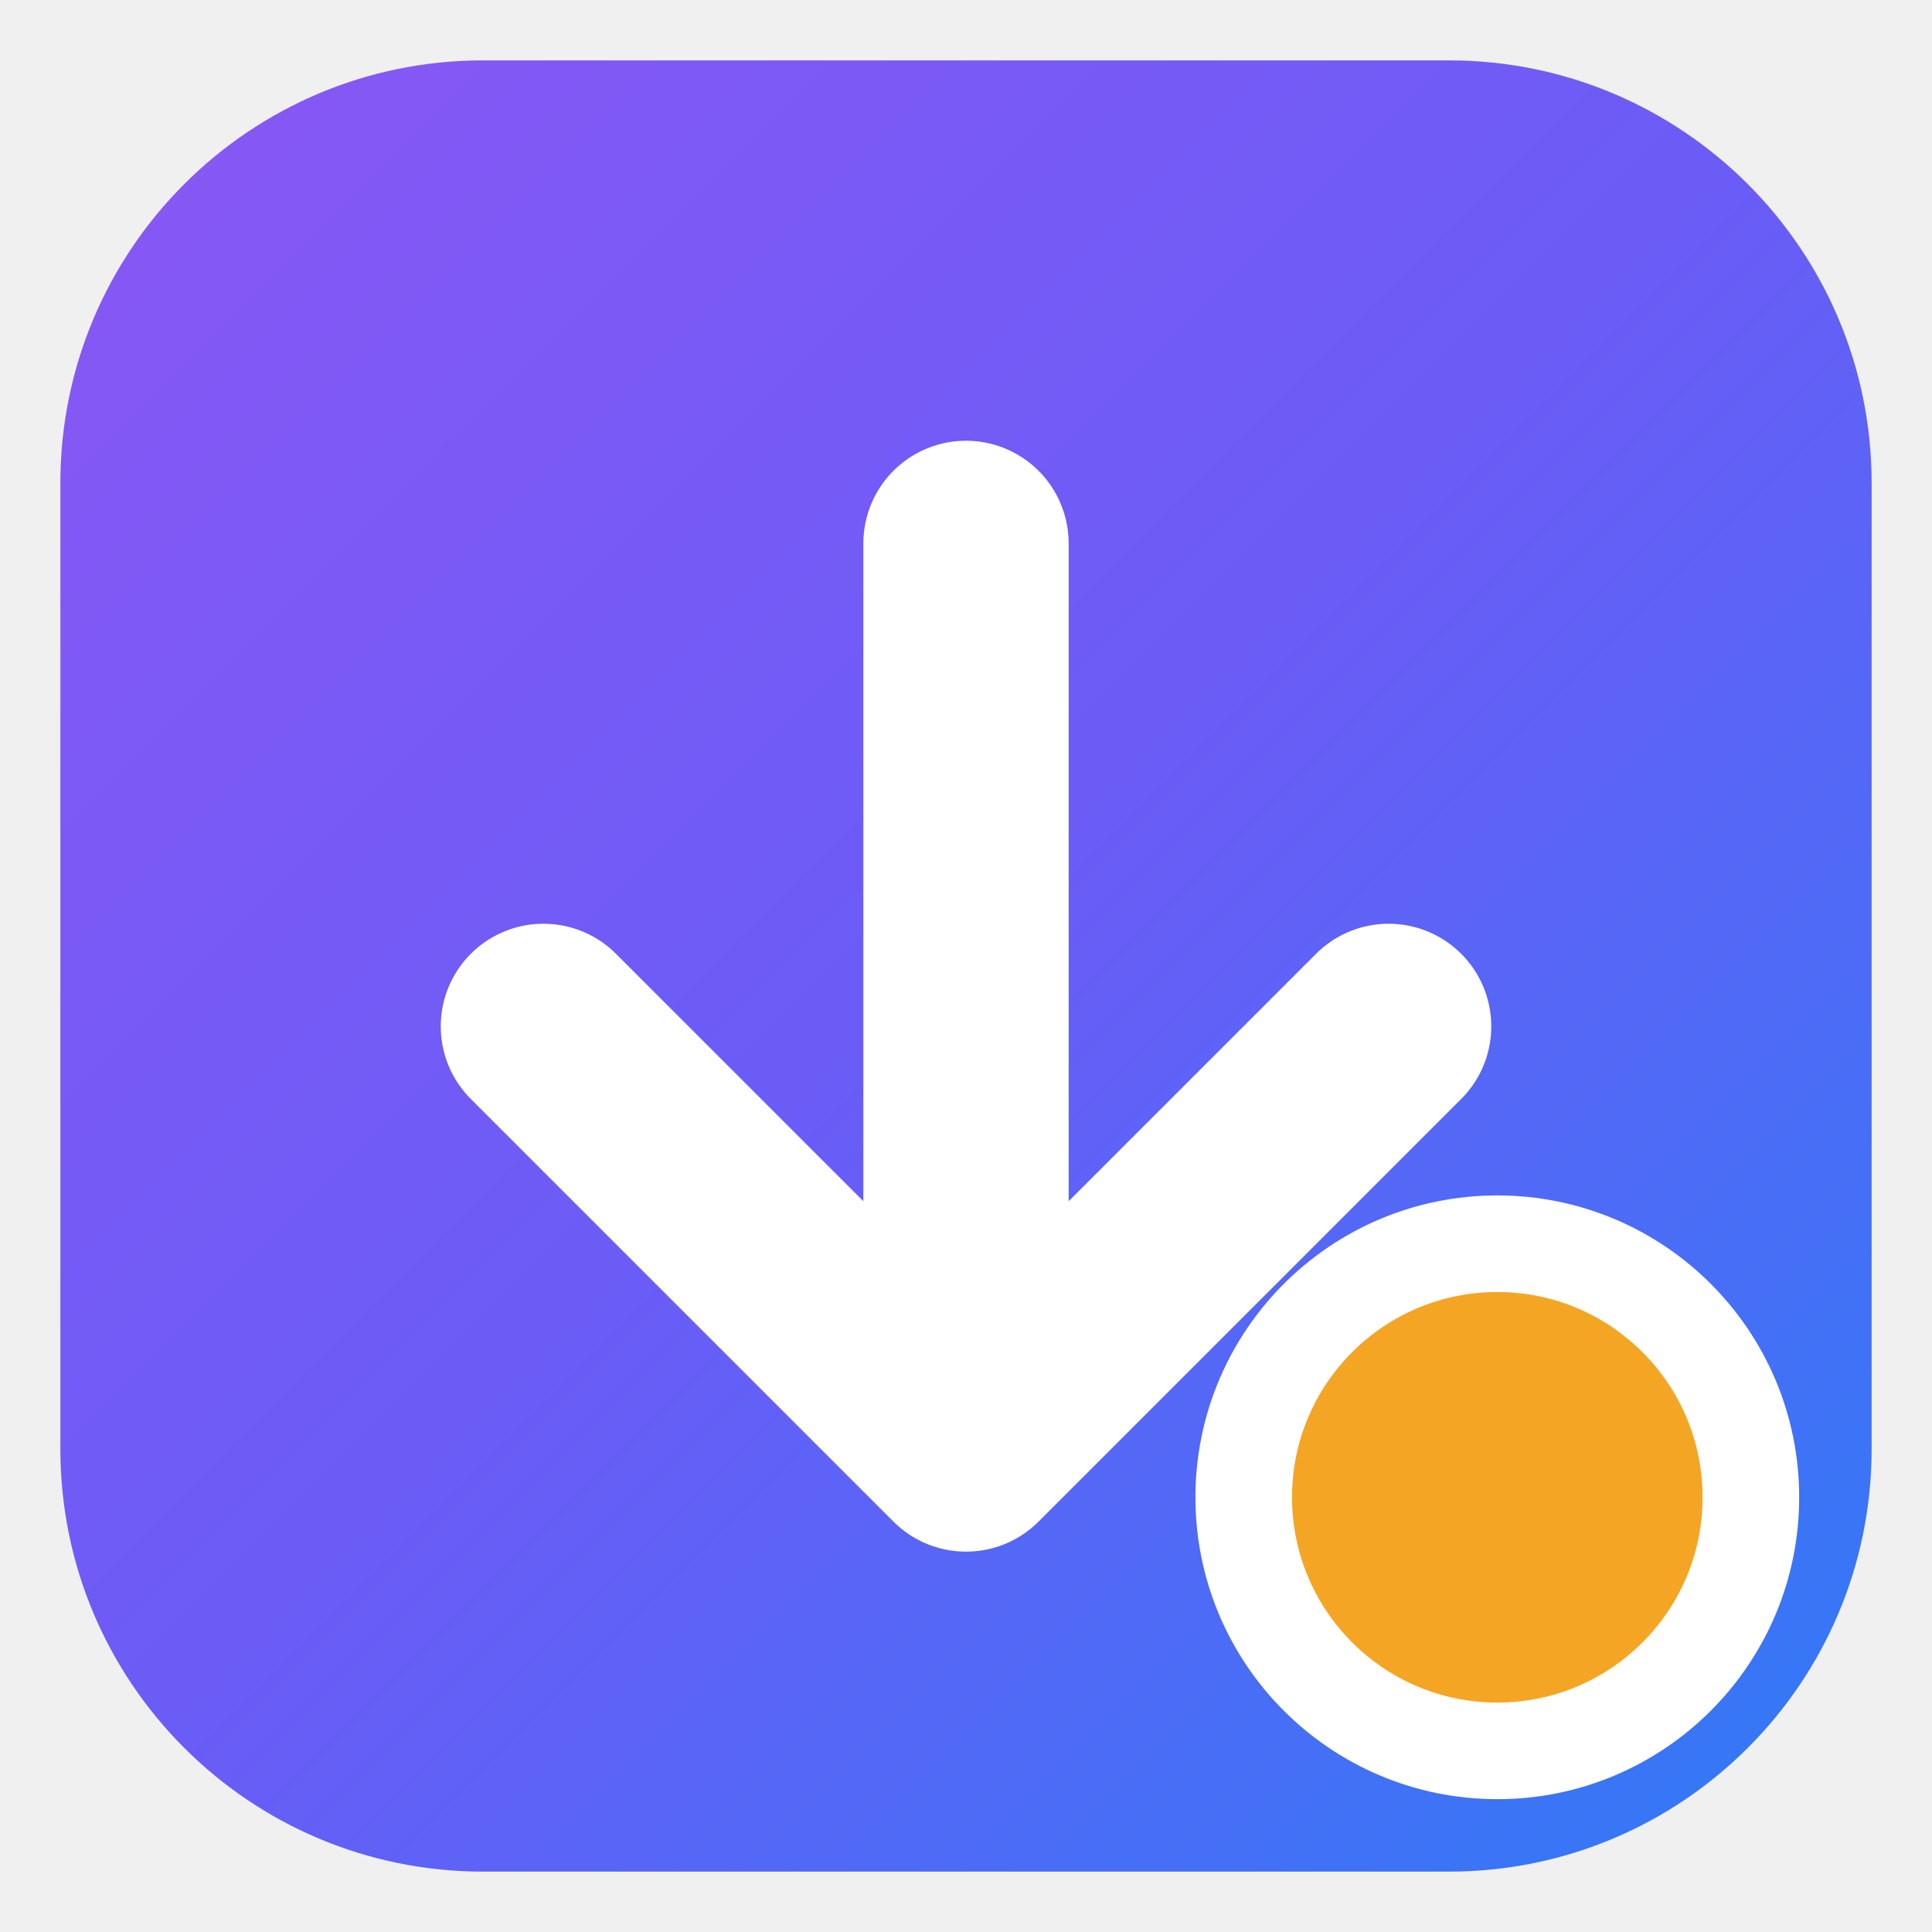
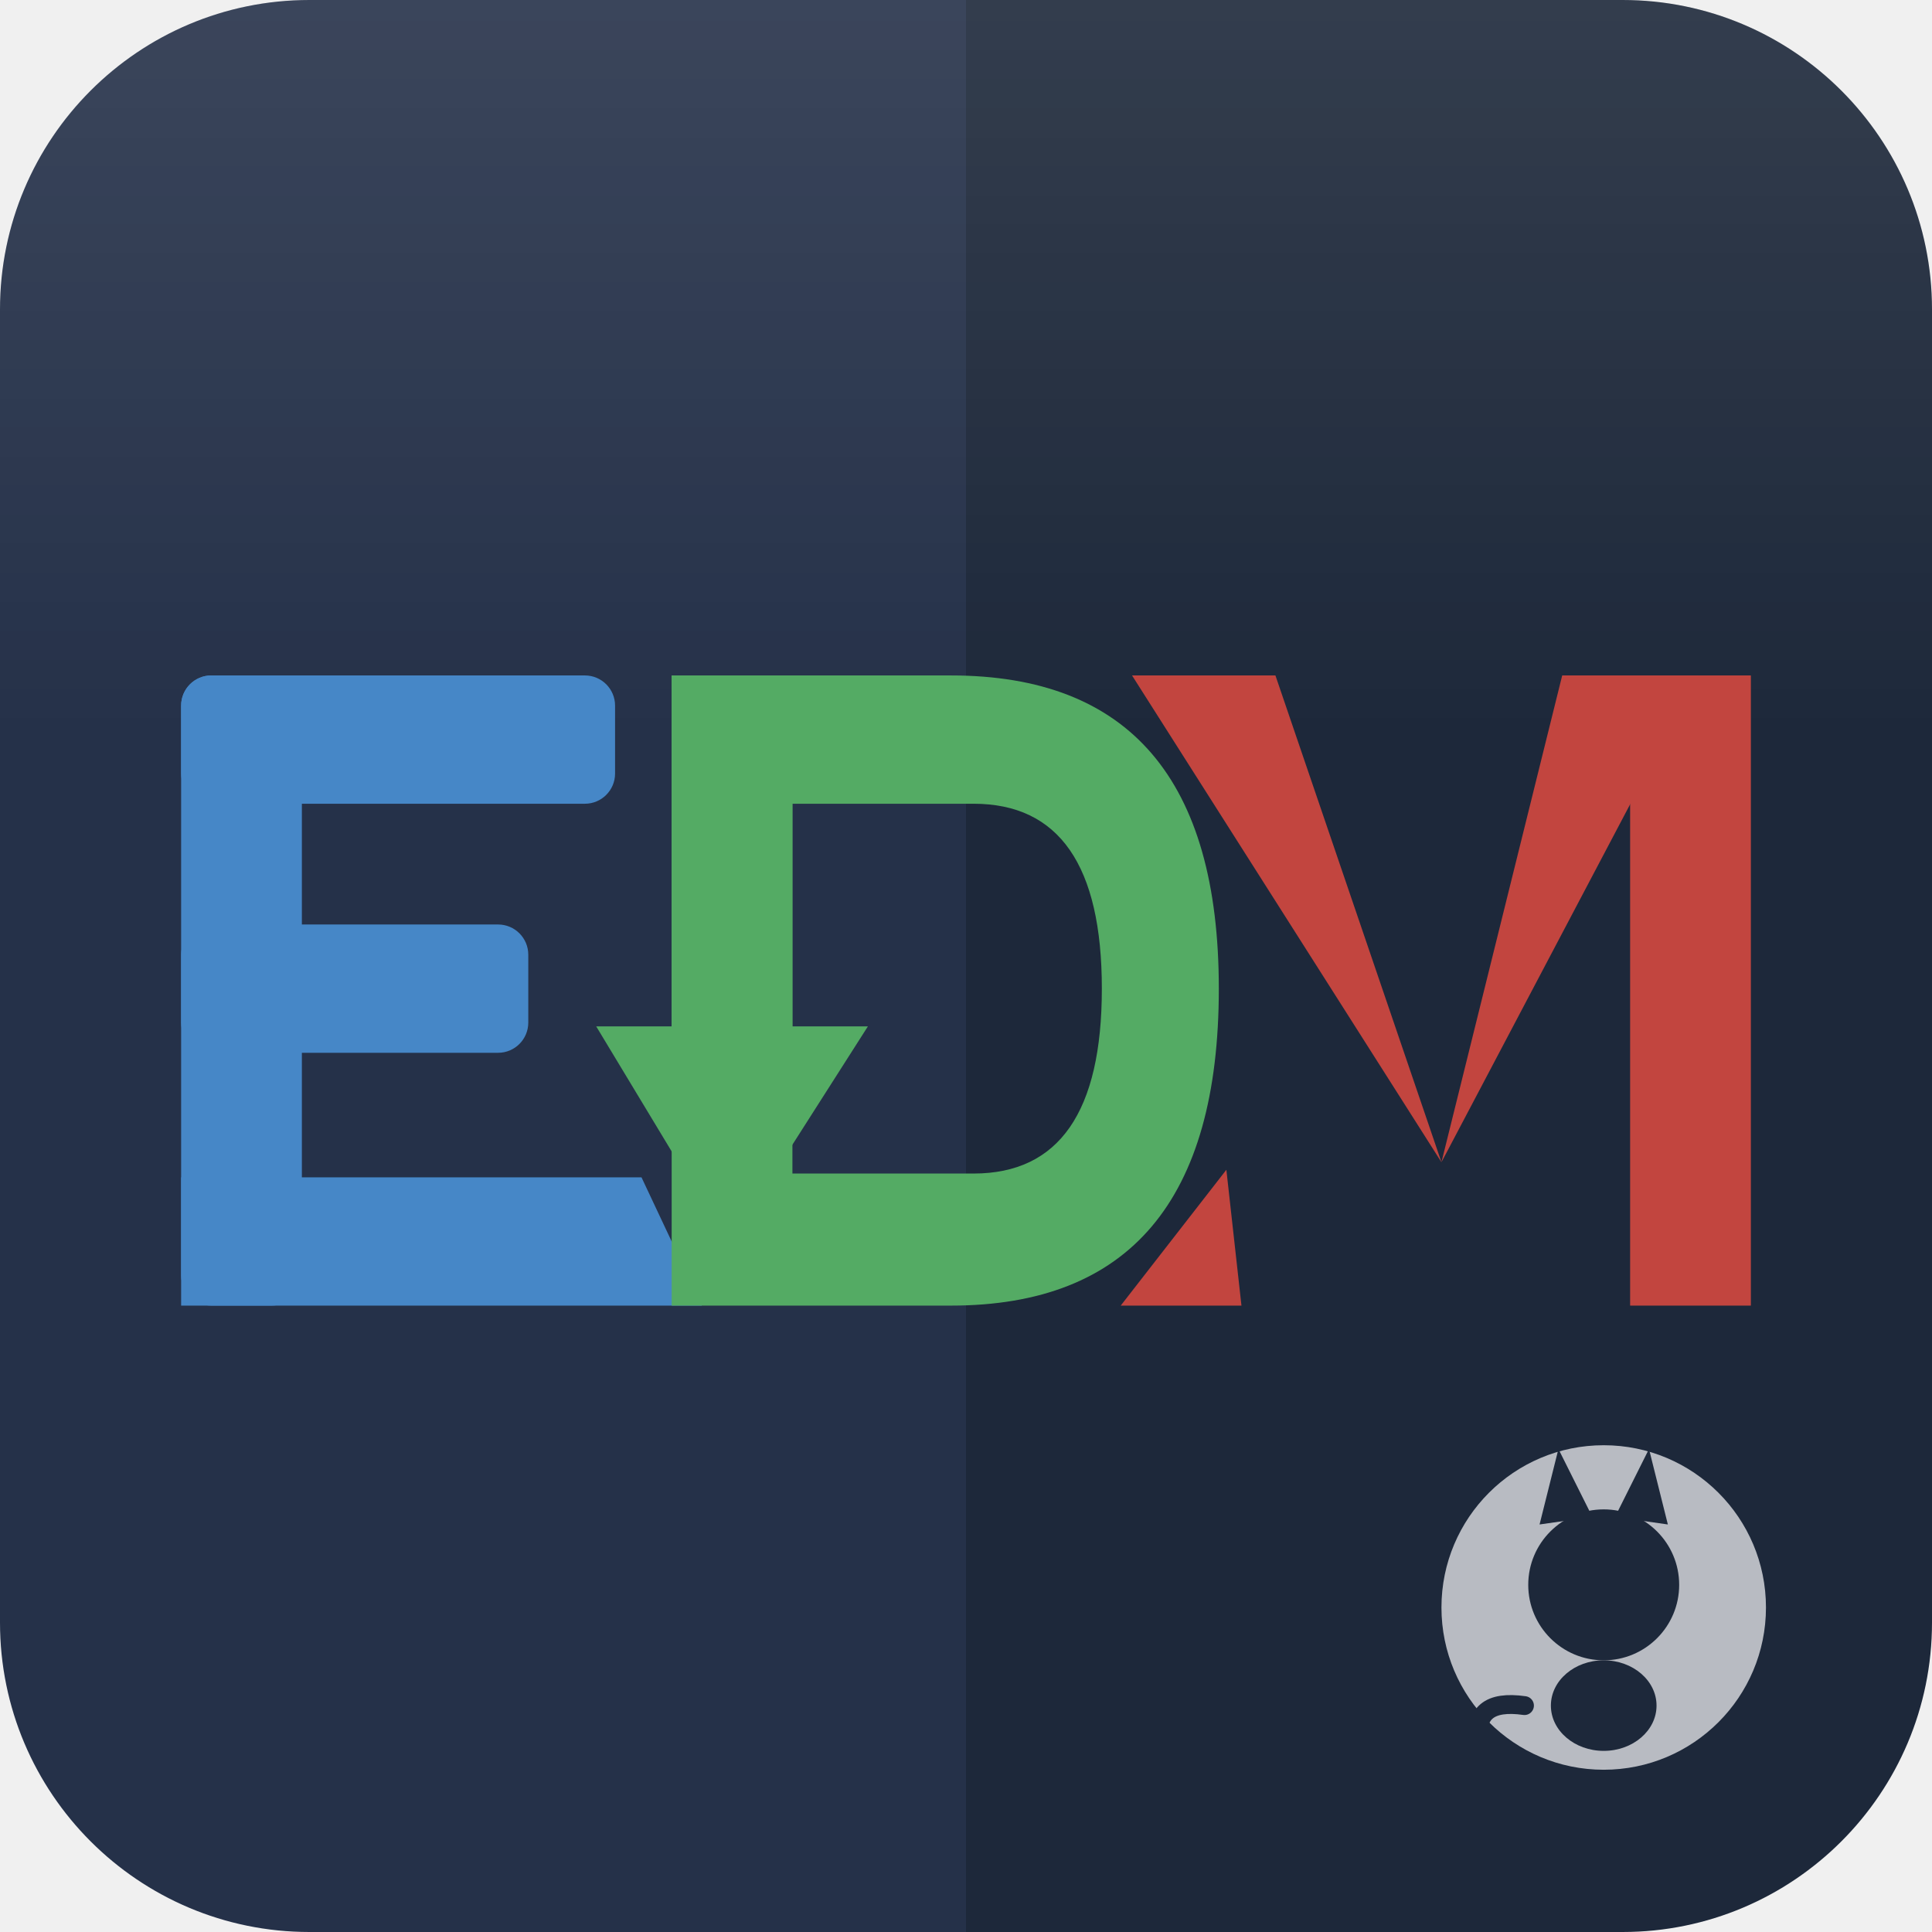
- <svg xmlns="http://www.w3.org/2000/svg" viewBox="0 0 16 16">
-   <defs>
-     <linearGradient id="ezg" x1="0" y1="0" x2="1" y2="1">
-       <stop offset="0" stop-color="#8A57F5" />
-       <stop offset="0.5" stop-color="#6A5CF6" />
-       <stop offset="1" stop-color="#2E7BF6" />
-     </linearGradient>
-   </defs>
-   <rect x="0.5" y="0.5" width="15" height="15" rx="3.5" fill="url(#ezg)" />
-   <path d="M8 4.5 L8 11 M4.5 8.5 L8 12 L11.5 8.5" fill="none" stroke="#ffffff" stroke-width="1.7" stroke-linecap="round" stroke-linejoin="round" />
-   <circle cx="12.4" cy="12.4" r="2.1" fill="#F5A524" stroke="#ffffff" stroke-width="0.8" />
+ <svg xmlns="http://www.w3.org/2000/svg" viewBox="0 0 16 16" role="img" aria-label="Ezoo Download Manager capture icon">
+   <g transform="scale(0.03125)">
+     <defs>
+       <linearGradient id="edm-bg" x1="0" y1="0" x2="1" y2="0">
+         <stop offset="0" stop-color="#253149" />
+         <stop offset="0.5" stop-color="#253149" />
+         <stop offset="0.5" stop-color="#1D283A" />
+         <stop offset="1" stop-color="#1D283A" />
+       </linearGradient>
+       <linearGradient id="edm-sheen" x1="0" y1="0" x2="0" y2="1">
+         <stop offset="0" stop-color="#ffffff" stop-opacity=".10" />
+         <stop offset=".38" stop-color="#ffffff" stop-opacity="0" />
+       </linearGradient>
+     </defs>
+     <rect width="512" height="512" rx="82" fill="url(#edm-bg)" />
+     <rect width="512" height="512" rx="82" fill="url(#edm-sheen)" />
+     <g fill="#4687C7">
+       <rect x="48" y="179" width="32" height="167" rx="8" />
+       <rect x="48" y="179" width="115" height="34" rx="8" />
+       <rect x="48" y="245" width="92" height="34" rx="8" />
+       <polygon points="48,312 170,312 186,346 48,346" />
+     </g>
+     <g fill="#54AB64">
+       <rect x="178" y="179" width="32" height="96" />
+       <polygon points="158,272 230,272 193,330" />
+       <path fill-rule="evenodd" d="M178 179 H252 Q323 179 323 262 Q323 346 252 346 H178 Z M210 213 H258 Q292 213 292 262 Q292 311 258 311 H210 Z" />
+     </g>
+     <g fill="#C2453F">
+       <polygon points="300,179 338,179 382,308" />
+       <polygon points="414,179 450,179 382,308" />
+       <rect x="432" y="179" width="32" height="167" />
+       <polygon points="325,310 297,346 329,346" />
+     </g>
+     <g>
+       <circle cx="425" cy="426" r="43" fill="#B8BBC2" />
+       <polygon fill="#1D283A" points="408,404 413,384 422,402" />
+       <polygon fill="#1D283A" points="428,402 437,384 442,404" />
+       <circle cx="425" cy="420" r="20" fill="#1D283A" />
+       <ellipse cx="425" cy="452" rx="14" ry="12" fill="#1D283A" />
+       <path d="M404 452 q-14 -2 -12 10" fill="none" stroke="#1D283A" stroke-width="5" stroke-linecap="round" />
+     </g>
+   </g>
</svg>
